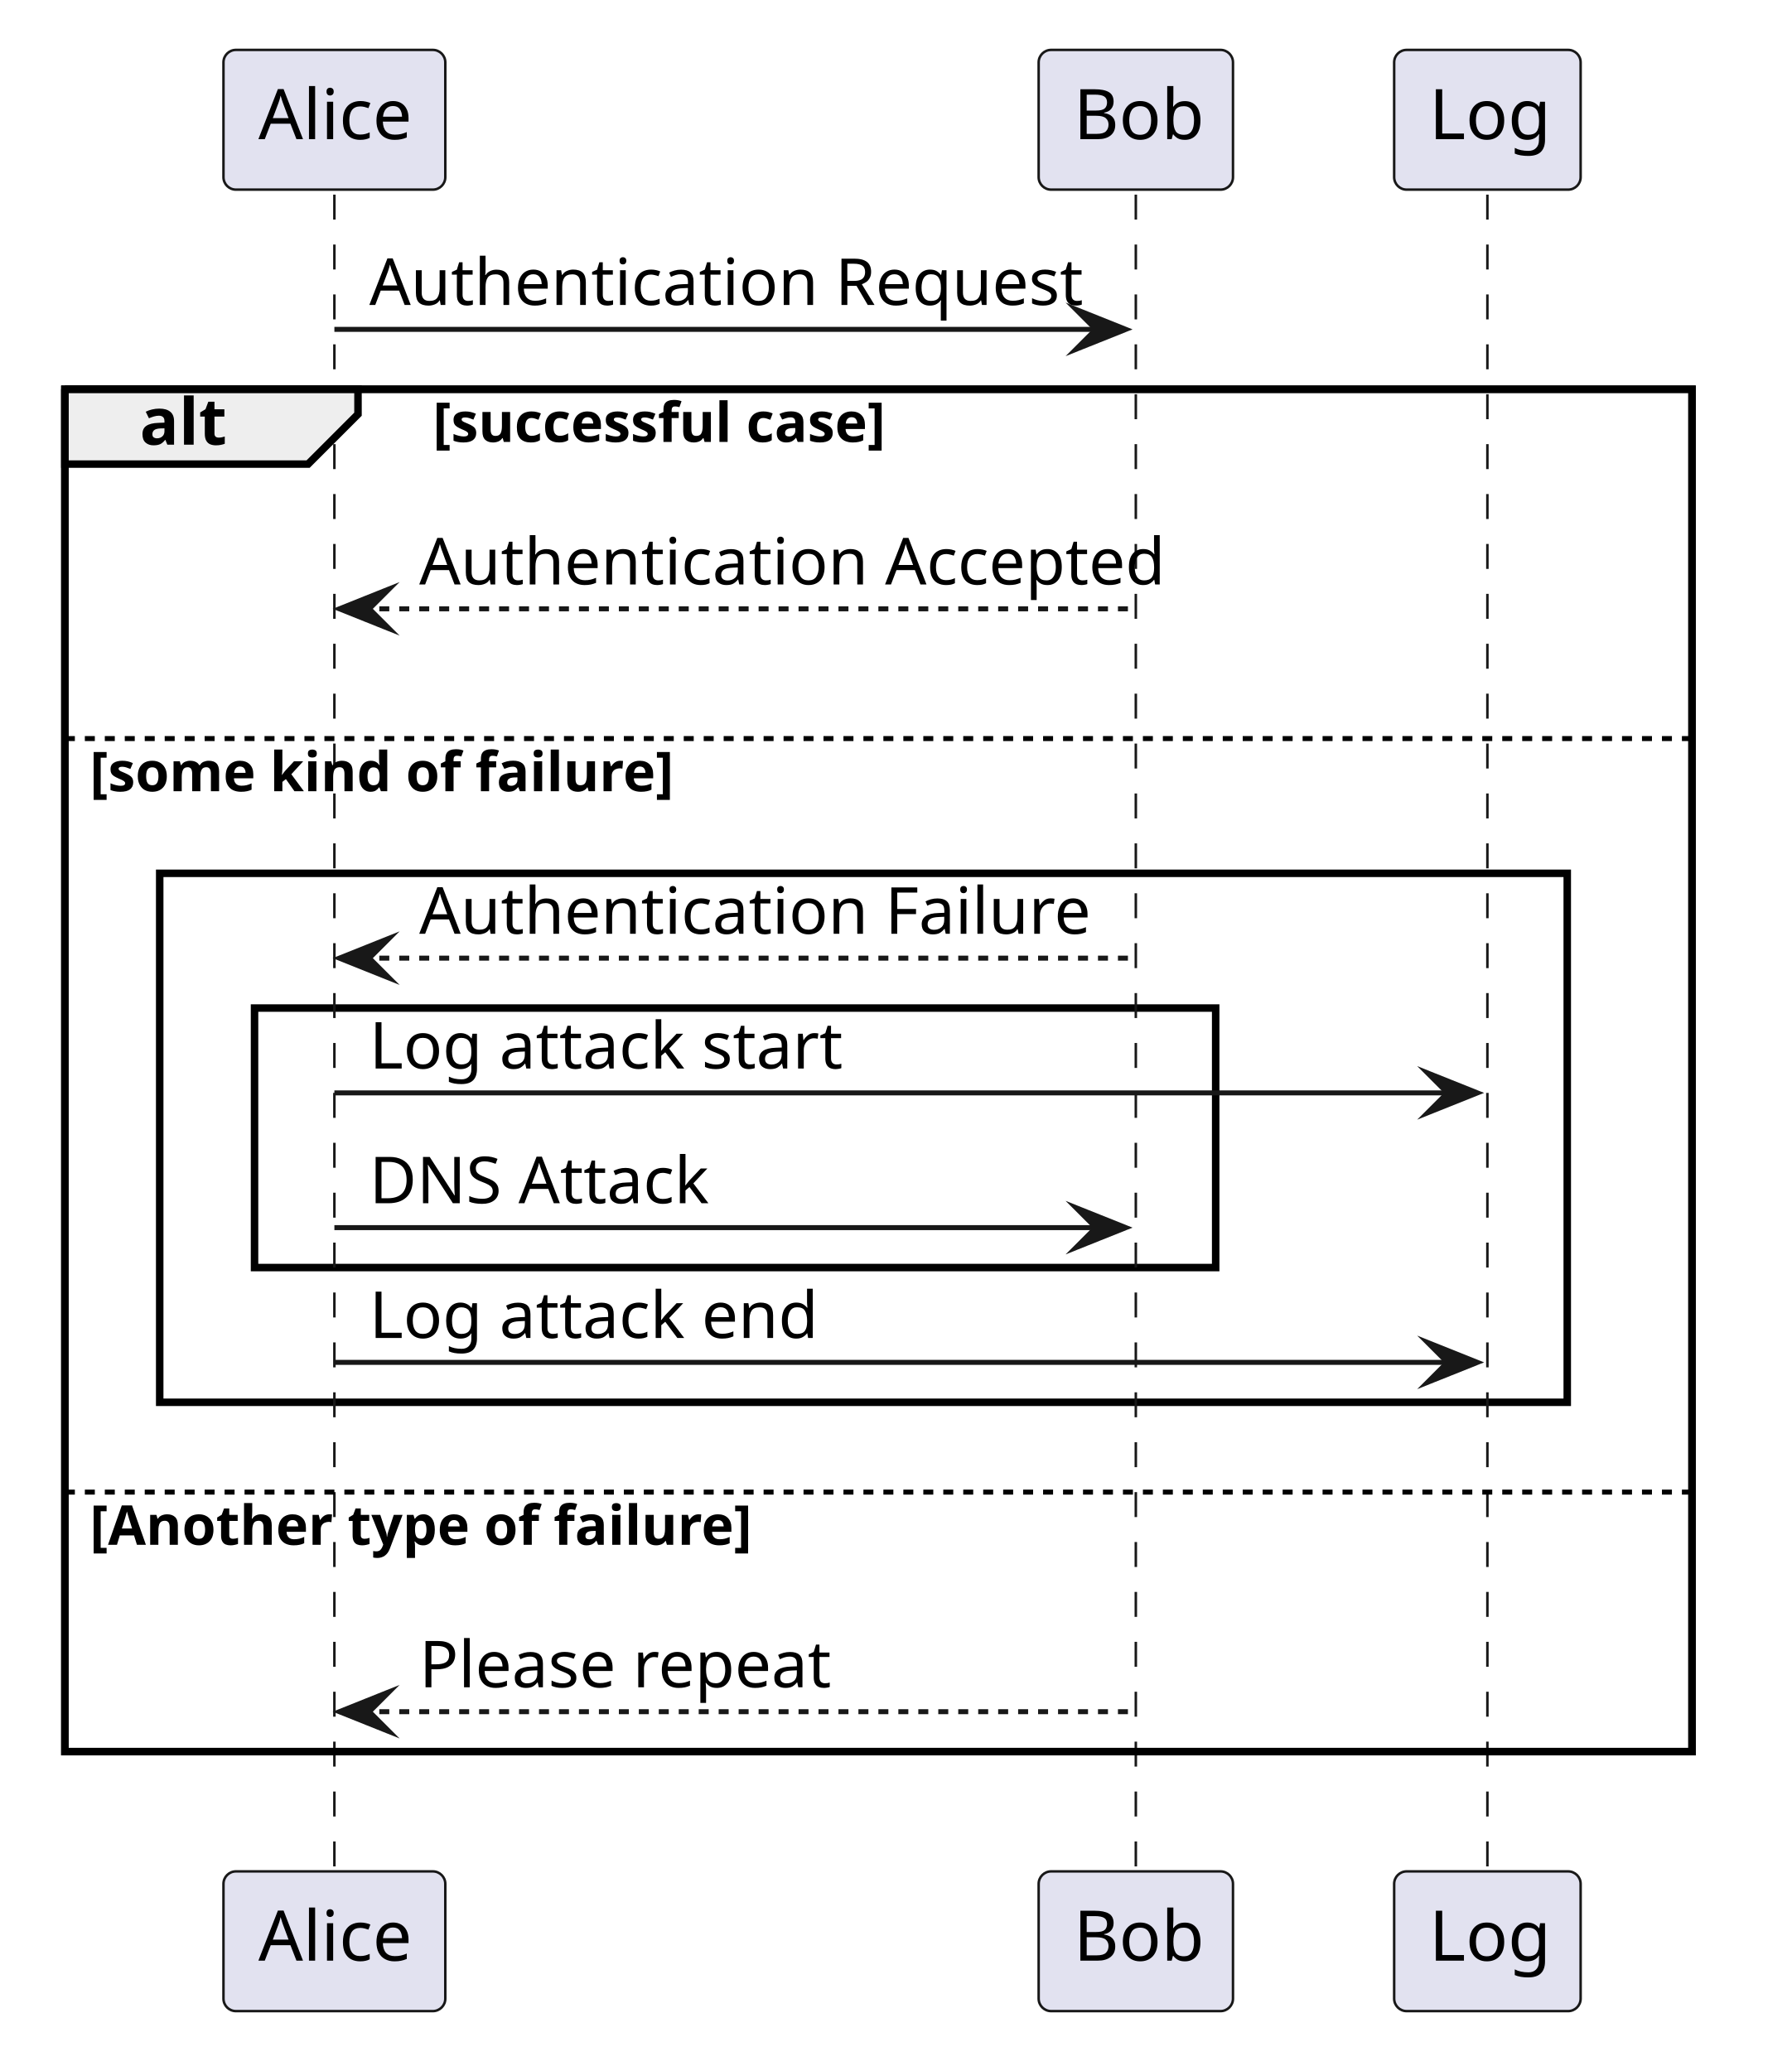
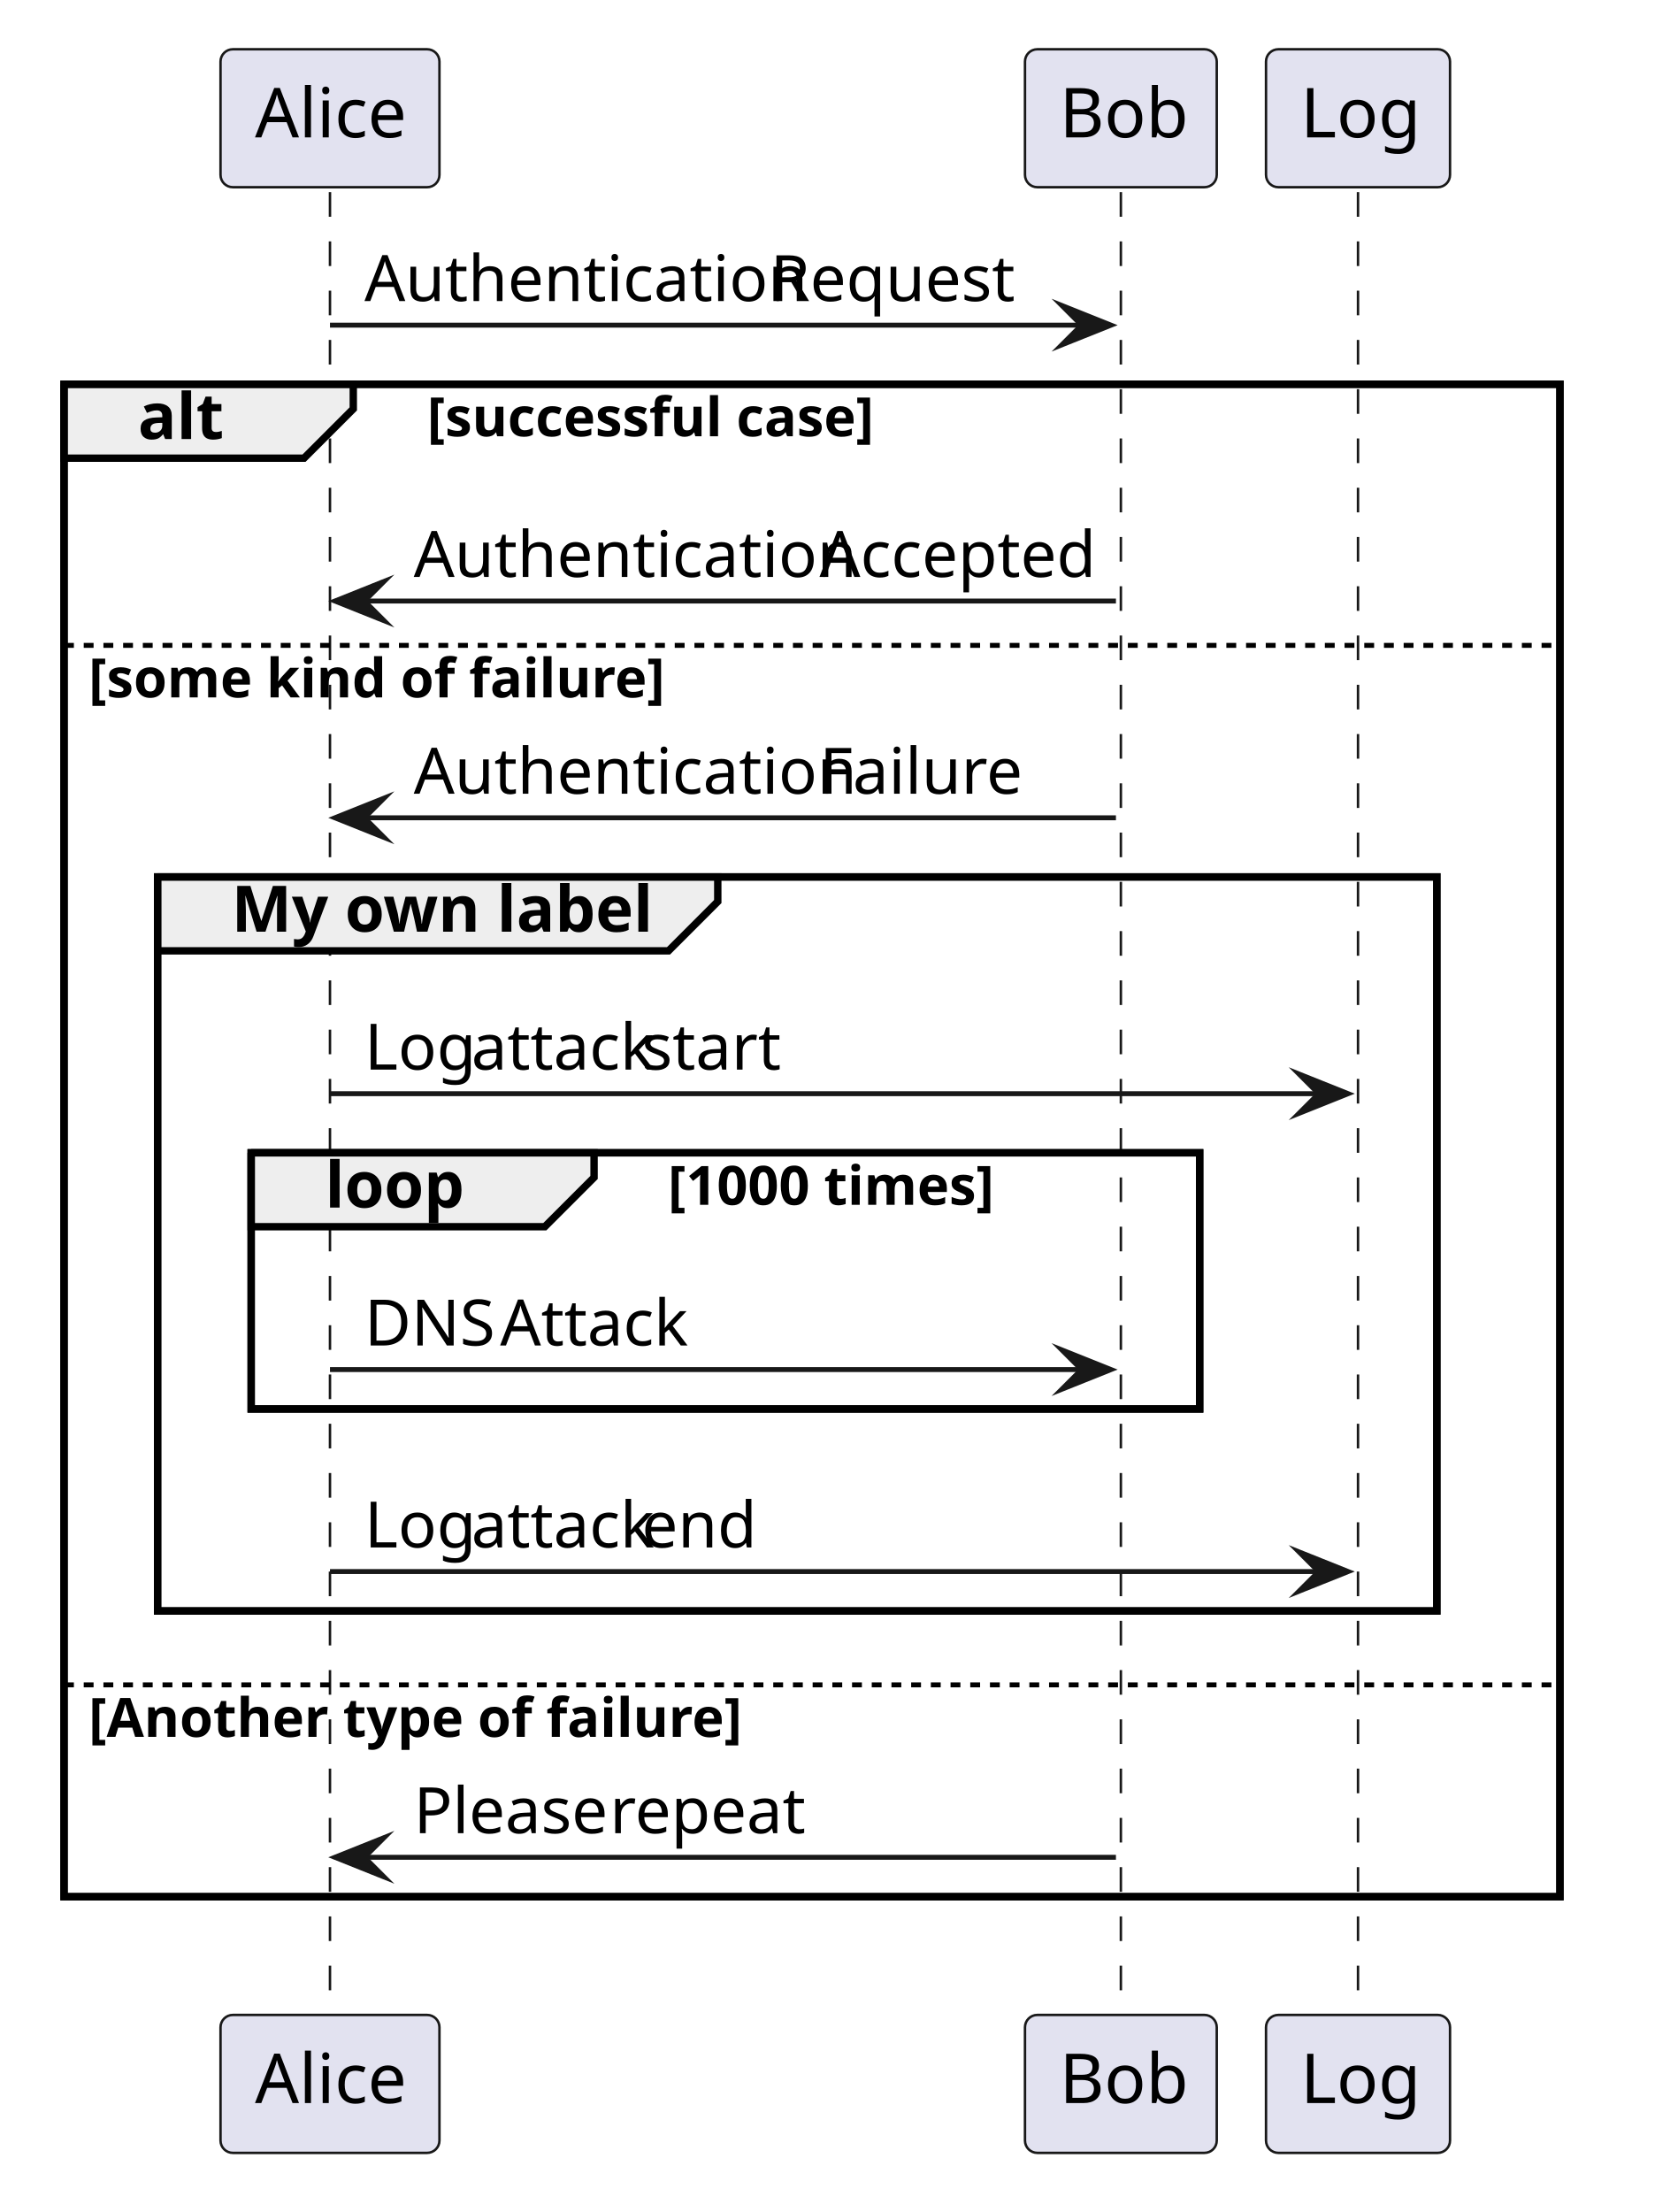
- <svg xmlns="http://www.w3.org/2000/svg" version="1.1" data-diagram-type="SEQUENCE" style="width:359px;height:415px;background:#FFFFFF;" width="359px" height="415px" viewBox="0 0 359 415" zoomAndPan="magnify" preserveAspectRatio="none" contentStyleType="text/css">
+ <svg xmlns="http://www.w3.org/2000/svg" version="1.1" data-diagram-type="SEQUENCE" style="width:336px;height:449px;background:#FFFFFF;" width="336px" height="449px" viewBox="0 0 336 449" zoomAndPan="magnify" preserveAspectRatio="none" contentStyleType="text/css">
  <defs />
  <g font-family="sans-serif" lengthAdjust="spacing">
-     <rect x="13" y="78" width="326.025" height="273" fill="none" style="stroke:#000;stroke-width:1.5;" />
-     <rect x="32" y="175" width="282.025" height="106" fill="none" style="stroke:#000;stroke-width:1.5;" />
-     <rect x="51" y="202" width="192.581" height="52" fill="none" style="stroke:#000;stroke-width:1.5;" />
+     <rect x="13" y="78" width="303.731" height="307" fill="none" style="stroke:#000;stroke-width:1.5;" />
+     <rect x="32" y="178" width="259.731" height="149" fill="none" style="stroke:#000;stroke-width:1.5;" />
+     <rect x="51" y="234" width="192.581" height="52" fill="none" style="stroke:#000;stroke-width:1.5;" />
    <g>
-       <rect x="63.5" y="39" width="8" height="336" fill="#000" fill-opacity="0" />
-       <line x1="67" y1="39" x2="67" y2="375" style="stroke:#181818;stroke-width:0.5;stroke-dasharray:5,5;" />
+       <rect x="63.5" y="39" width="8" height="370" fill="#000" fill-opacity="0" />
+       <line x1="67" y1="39" x2="67" y2="409" style="stroke:#181818;stroke-width:0.5;stroke-dasharray:5,5;" />
    </g>
    <g>
-       <rect x="224.081" y="39" width="8" height="336" fill="#000" fill-opacity="0" />
-       <line x1="227.581" y1="39" x2="227.581" y2="375" style="stroke:#181818;stroke-width:0.5;stroke-dasharray:5,5;" />
+       <rect x="224.081" y="39" width="8" height="370" fill="#000" fill-opacity="0" />
+       <line x1="227.581" y1="39" x2="227.581" y2="409" style="stroke:#181818;stroke-width:0.5;stroke-dasharray:5,5;" />
    </g>
    <g>
-       <rect x="294.525" y="39" width="8" height="336" fill="#000" fill-opacity="0" />
-       <line x1="298.025" y1="39" x2="298.025" y2="375" style="stroke:#181818;stroke-width:0.5;stroke-dasharray:5,5;" />
+       <rect x="272.231" y="39" width="8" height="370" fill="#000" fill-opacity="0" />
+       <line x1="275.731" y1="39" x2="275.731" y2="409" style="stroke:#181818;stroke-width:0.5;stroke-dasharray:5,5;" />
    </g>
    <rect x="44.775" y="10" width="44.45" height="28" fill="#E2E2F0" rx="2.5" ry="2.5" style="stroke:#181818;stroke-width:0.5;" />
    <text x="51.775" y="27.889" fill="#000" font-size="14" textLength="30.45">Alice</text>
    <rect x="208.113" y="10" width="38.938" height="28" fill="#E2E2F0" rx="2.5" ry="2.5" style="stroke:#181818;stroke-width:0.5;" />
    <text x="215.113" y="27.889" fill="#000" font-size="14" textLength="24.938">Bob</text>
-     <rect x="279.344" y="10" width="37.363" height="28" fill="#E2E2F0" rx="2.5" ry="2.5" style="stroke:#181818;stroke-width:0.5;" />
-     <text x="286.344" y="27.889" fill="#000" font-size="14" textLength="23.363">Log</text>
-     <rect x="44.775" y="375" width="44.45" height="28" fill="#E2E2F0" rx="2.5" ry="2.5" style="stroke:#181818;stroke-width:0.5;" />
-     <text x="51.775" y="392.889" fill="#000" font-size="14" textLength="30.45">Alice</text>
-     <rect x="208.113" y="375" width="38.938" height="28" fill="#E2E2F0" rx="2.5" ry="2.5" style="stroke:#181818;stroke-width:0.5;" />
-     <text x="215.113" y="392.889" fill="#000" font-size="14" textLength="24.938">Bob</text>
-     <rect x="279.344" y="375" width="37.363" height="28" fill="#E2E2F0" rx="2.5" ry="2.5" style="stroke:#181818;stroke-width:0.5;" />
-     <text x="286.344" y="392.889" fill="#000" font-size="14" textLength="23.363">Log</text>
+     <rect x="257.05" y="10" width="37.363" height="28" fill="#E2E2F0" rx="2.5" ry="2.5" style="stroke:#181818;stroke-width:0.5;" />
+     <text x="264.05" y="27.889" fill="#000" font-size="14" textLength="23.363">Log</text>
+     <rect x="44.775" y="409" width="44.45" height="28" fill="#E2E2F0" rx="2.5" ry="2.5" style="stroke:#181818;stroke-width:0.5;" />
+     <text x="51.775" y="426.889" fill="#000" font-size="14" textLength="30.45">Alice</text>
+     <rect x="208.113" y="409" width="38.938" height="28" fill="#E2E2F0" rx="2.5" ry="2.5" style="stroke:#181818;stroke-width:0.5;" />
+     <text x="215.113" y="426.889" fill="#000" font-size="14" textLength="24.938">Bob</text>
+     <rect x="257.05" y="409" width="37.363" height="28" fill="#E2E2F0" rx="2.5" ry="2.5" style="stroke:#181818;stroke-width:0.5;" />
+     <text x="264.05" y="426.889" fill="#000" font-size="14" textLength="23.363">Log</text>
    <polygon points="215.581,62,225.581,66,215.581,70,219.581,66" fill="#181818" style="stroke:#181818;stroke-width:1;stroke-linejoin:miter;stroke-miterlimit:10;" />
    <line x1="67" y1="66" x2="221.581" y2="66" style="stroke:#181818;stroke-width:1;" />
-     <text x="74" y="61.111" fill="#000" font-size="13" textLength="130.813">Authentication Request</text>
+     <text x="74" y="61.111" fill="#000" font-size="13" textLength="82.388">Authentication</text>
+     <text x="156.388" y="61.111" fill="#000" font-size="13"> </text>
+     <text x="156.388" y="61.111" fill="#000" font-size="13" textLength="48.425">Request</text>
    <path d="M13,78 L71.731,78 L71.731,83 L61.731,93 L13,93 L13,78" fill="#EEE" style="stroke:#000;stroke-width:1.5;" />
-     <rect x="13" y="78" width="326.025" height="273" fill="none" style="stroke:#000;stroke-width:1.5;" />
+     <rect x="13" y="78" width="303.731" height="307" fill="none" style="stroke:#000;stroke-width:1.5;" />
    <text x="28" y="89.111" fill="#000" font-size="13" textLength="13.731" font-weight="700">alt</text>
    <text x="86.731" y="88.556" fill="#000" font-size="11" textLength="80.644" font-weight="700">[successful case]</text>
    <polygon points="78,118,68,122,78,126,74,122" fill="#181818" style="stroke:#181818;stroke-width:1;stroke-linejoin:miter;stroke-miterlimit:10;" />
-     <line x1="72" y1="122" x2="226.581" y2="122" style="stroke:#181818;stroke-width:1;stroke-dasharray:2,2;" />
-     <text x="84" y="117.111" fill="#000" font-size="13" textLength="136.581">Authentication Accepted</text>
-     <line x1="13" y1="148" x2="339.025" y2="148" style="stroke:#000;stroke-width:1;stroke-dasharray:2,2;" />
-     <text x="18" y="158.556" fill="#000" font-size="11" textLength="92.263" font-weight="700">[some kind of failure]</text>
-     <polygon points="78,188,68,192,78,196,74,192" fill="#181818" style="stroke:#181818;stroke-width:1;stroke-linejoin:miter;stroke-miterlimit:10;" />
-     <line x1="72" y1="192" x2="226.581" y2="192" style="stroke:#181818;stroke-width:1;stroke-dasharray:2,2;" />
-     <text x="84" y="187.111" fill="#000" font-size="13" textLength="122.2">Authentication Failure</text>
-     <polygon points="286.025,215,296.025,219,286.025,223,290.025,219" fill="#181818" style="stroke:#181818;stroke-width:1;stroke-linejoin:miter;stroke-miterlimit:10;" />
-     <line x1="67" y1="219" x2="292.025" y2="219" style="stroke:#181818;stroke-width:1;" />
-     <text x="74" y="214.111" fill="#000" font-size="13" textLength="81.494">Log attack start</text>
-     <polygon points="215.581,242,225.581,246,215.581,250,219.581,246" fill="#181818" style="stroke:#181818;stroke-width:1;stroke-linejoin:miter;stroke-miterlimit:10;" />
-     <line x1="67" y1="246" x2="221.581" y2="246" style="stroke:#181818;stroke-width:1;" />
-     <text x="74" y="241.111" fill="#000" font-size="13" textLength="63.619">DNS Attack</text>
-     <polygon points="286.025,269,296.025,273,286.025,277,290.025,273" fill="#181818" style="stroke:#181818;stroke-width:1;stroke-linejoin:miter;stroke-miterlimit:10;" />
-     <line x1="67" y1="273" x2="292.025" y2="273" style="stroke:#181818;stroke-width:1;" />
-     <text x="74" y="268.111" fill="#000" font-size="13" textLength="78">Log attack end</text>
-     <line x1="13" y1="299" x2="339.025" y2="299" style="stroke:#000;stroke-width:1;stroke-dasharray:2,2;" />
-     <text x="18" y="309.556" fill="#000" font-size="11" textLength="104.431" font-weight="700">[Another type of failure]</text>
-     <polygon points="78,339,68,343,78,347,74,343" fill="#181818" style="stroke:#181818;stroke-width:1;stroke-linejoin:miter;stroke-miterlimit:10;" />
-     <line x1="72" y1="343" x2="226.581" y2="343" style="stroke:#181818;stroke-width:1;stroke-dasharray:2,2;" />
-     <text x="84" y="338.111" fill="#000" font-size="13" textLength="76.619">Please repeat</text>
+     <line x1="72" y1="122" x2="226.581" y2="122" style="stroke:#181818;stroke-width:1;" />
+     <text x="84" y="117.111" fill="#000" font-size="13" textLength="82.388">Authentication</text>
+     <text x="166.388" y="117.111" fill="#000" font-size="13"> </text>
+     <text x="166.388" y="117.111" fill="#000" font-size="13" textLength="54.194">Accepted</text>
+     <line x1="13" y1="131" x2="316.731" y2="131" style="stroke:#000;stroke-width:1;stroke-dasharray:2,2;" />
+     <text x="18" y="141.556" fill="#000" font-size="11" textLength="92.263" font-weight="700">[some kind of failure]</text>
+     <polygon points="78,162,68,166,78,170,74,166" fill="#181818" style="stroke:#181818;stroke-width:1;stroke-linejoin:miter;stroke-miterlimit:10;" />
+     <line x1="72" y1="166" x2="226.581" y2="166" style="stroke:#181818;stroke-width:1;" />
+     <text x="84" y="161.111" fill="#000" font-size="13" textLength="82.388">Authentication</text>
+     <text x="166.388" y="161.111" fill="#000" font-size="13"> </text>
+     <text x="166.388" y="161.111" fill="#000" font-size="13" textLength="39.813">Failure</text>
+     <path d="M32,178 L145.738,178 L145.738,183 L135.738,193 L32,193 L32,178" fill="#EEE" style="stroke:#000;stroke-width:1.5;" />
+     <rect x="32" y="178" width="259.731" height="149" fill="none" style="stroke:#000;stroke-width:1.5;" />
+     <text x="47" y="189.111" fill="#000" font-size="13" textLength="68.738" font-weight="700">My own label</text>
+     <polygon points="263.731,218,273.731,222,263.731,226,267.731,222" fill="#181818" style="stroke:#181818;stroke-width:1;stroke-linejoin:miter;stroke-miterlimit:10;" />
+     <line x1="67" y1="222" x2="269.731" y2="222" style="stroke:#181818;stroke-width:1;" />
+     <text x="74" y="217.111" fill="#000" font-size="13" textLength="21.694">Log</text>
+     <text x="95.694" y="217.111" fill="#000" font-size="13"> </text>
+     <text x="95.694" y="217.111" fill="#000" font-size="13" textLength="34.613">attack</text>
+     <text x="130.306" y="217.111" fill="#000" font-size="13"> </text>
+     <text x="130.306" y="217.111" fill="#000" font-size="13" textLength="25.188">start</text>
+     <path d="M51,234 L120.619,234 L120.619,239 L110.619,249 L51,249 L51,234" fill="#EEE" style="stroke:#000;stroke-width:1.5;" />
+     <rect x="51" y="234" width="192.581" height="52" fill="none" style="stroke:#000;stroke-width:1.5;" />
+     <text x="66" y="245.111" fill="#000" font-size="13" textLength="24.619" font-weight="700">loop</text>
+     <text x="135.619" y="244.556" fill="#000" font-size="11" textLength="56.788" font-weight="700">[1000 times]</text>
+     <polygon points="215.581,274,225.581,278,215.581,282,219.581,278" fill="#181818" style="stroke:#181818;stroke-width:1;stroke-linejoin:miter;stroke-miterlimit:10;" />
+     <line x1="67" y1="278" x2="221.581" y2="278" style="stroke:#181818;stroke-width:1;" />
+     <text x="74" y="273.111" fill="#000" font-size="13" textLength="27.544">DNS</text>
+     <text x="101.544" y="273.111" fill="#000" font-size="13"> </text>
+     <text x="101.544" y="273.111" fill="#000" font-size="13" textLength="36.075">Attack</text>
+     <polygon points="263.731,315,273.731,319,263.731,323,267.731,319" fill="#181818" style="stroke:#181818;stroke-width:1;stroke-linejoin:miter;stroke-miterlimit:10;" />
+     <line x1="67" y1="319" x2="269.731" y2="319" style="stroke:#181818;stroke-width:1;" />
+     <text x="74" y="314.111" fill="#000" font-size="13" textLength="21.694">Log</text>
+     <text x="95.694" y="314.111" fill="#000" font-size="13"> </text>
+     <text x="95.694" y="314.111" fill="#000" font-size="13" textLength="34.613">attack</text>
+     <text x="130.306" y="314.111" fill="#000" font-size="13"> </text>
+     <text x="130.306" y="314.111" fill="#000" font-size="13" textLength="21.694">end</text>
+     <line x1="13" y1="342" x2="316.731" y2="342" style="stroke:#000;stroke-width:1;stroke-dasharray:2,2;" />
+     <text x="18" y="352.556" fill="#000" font-size="11" textLength="104.431" font-weight="700">[Another type of failure]</text>
+     <polygon points="78,373,68,377,78,381,74,377" fill="#181818" style="stroke:#181818;stroke-width:1;stroke-linejoin:miter;stroke-miterlimit:10;" />
+     <line x1="72" y1="377" x2="226.581" y2="377" style="stroke:#181818;stroke-width:1;" />
+     <text x="84" y="372.111" fill="#000" font-size="13" textLength="39.813">Please</text>
+     <text x="123.813" y="372.111" fill="#000" font-size="13"> </text>
+     <text x="123.813" y="372.111" fill="#000" font-size="13" textLength="36.806">repeat</text>
  </g>
</svg>
